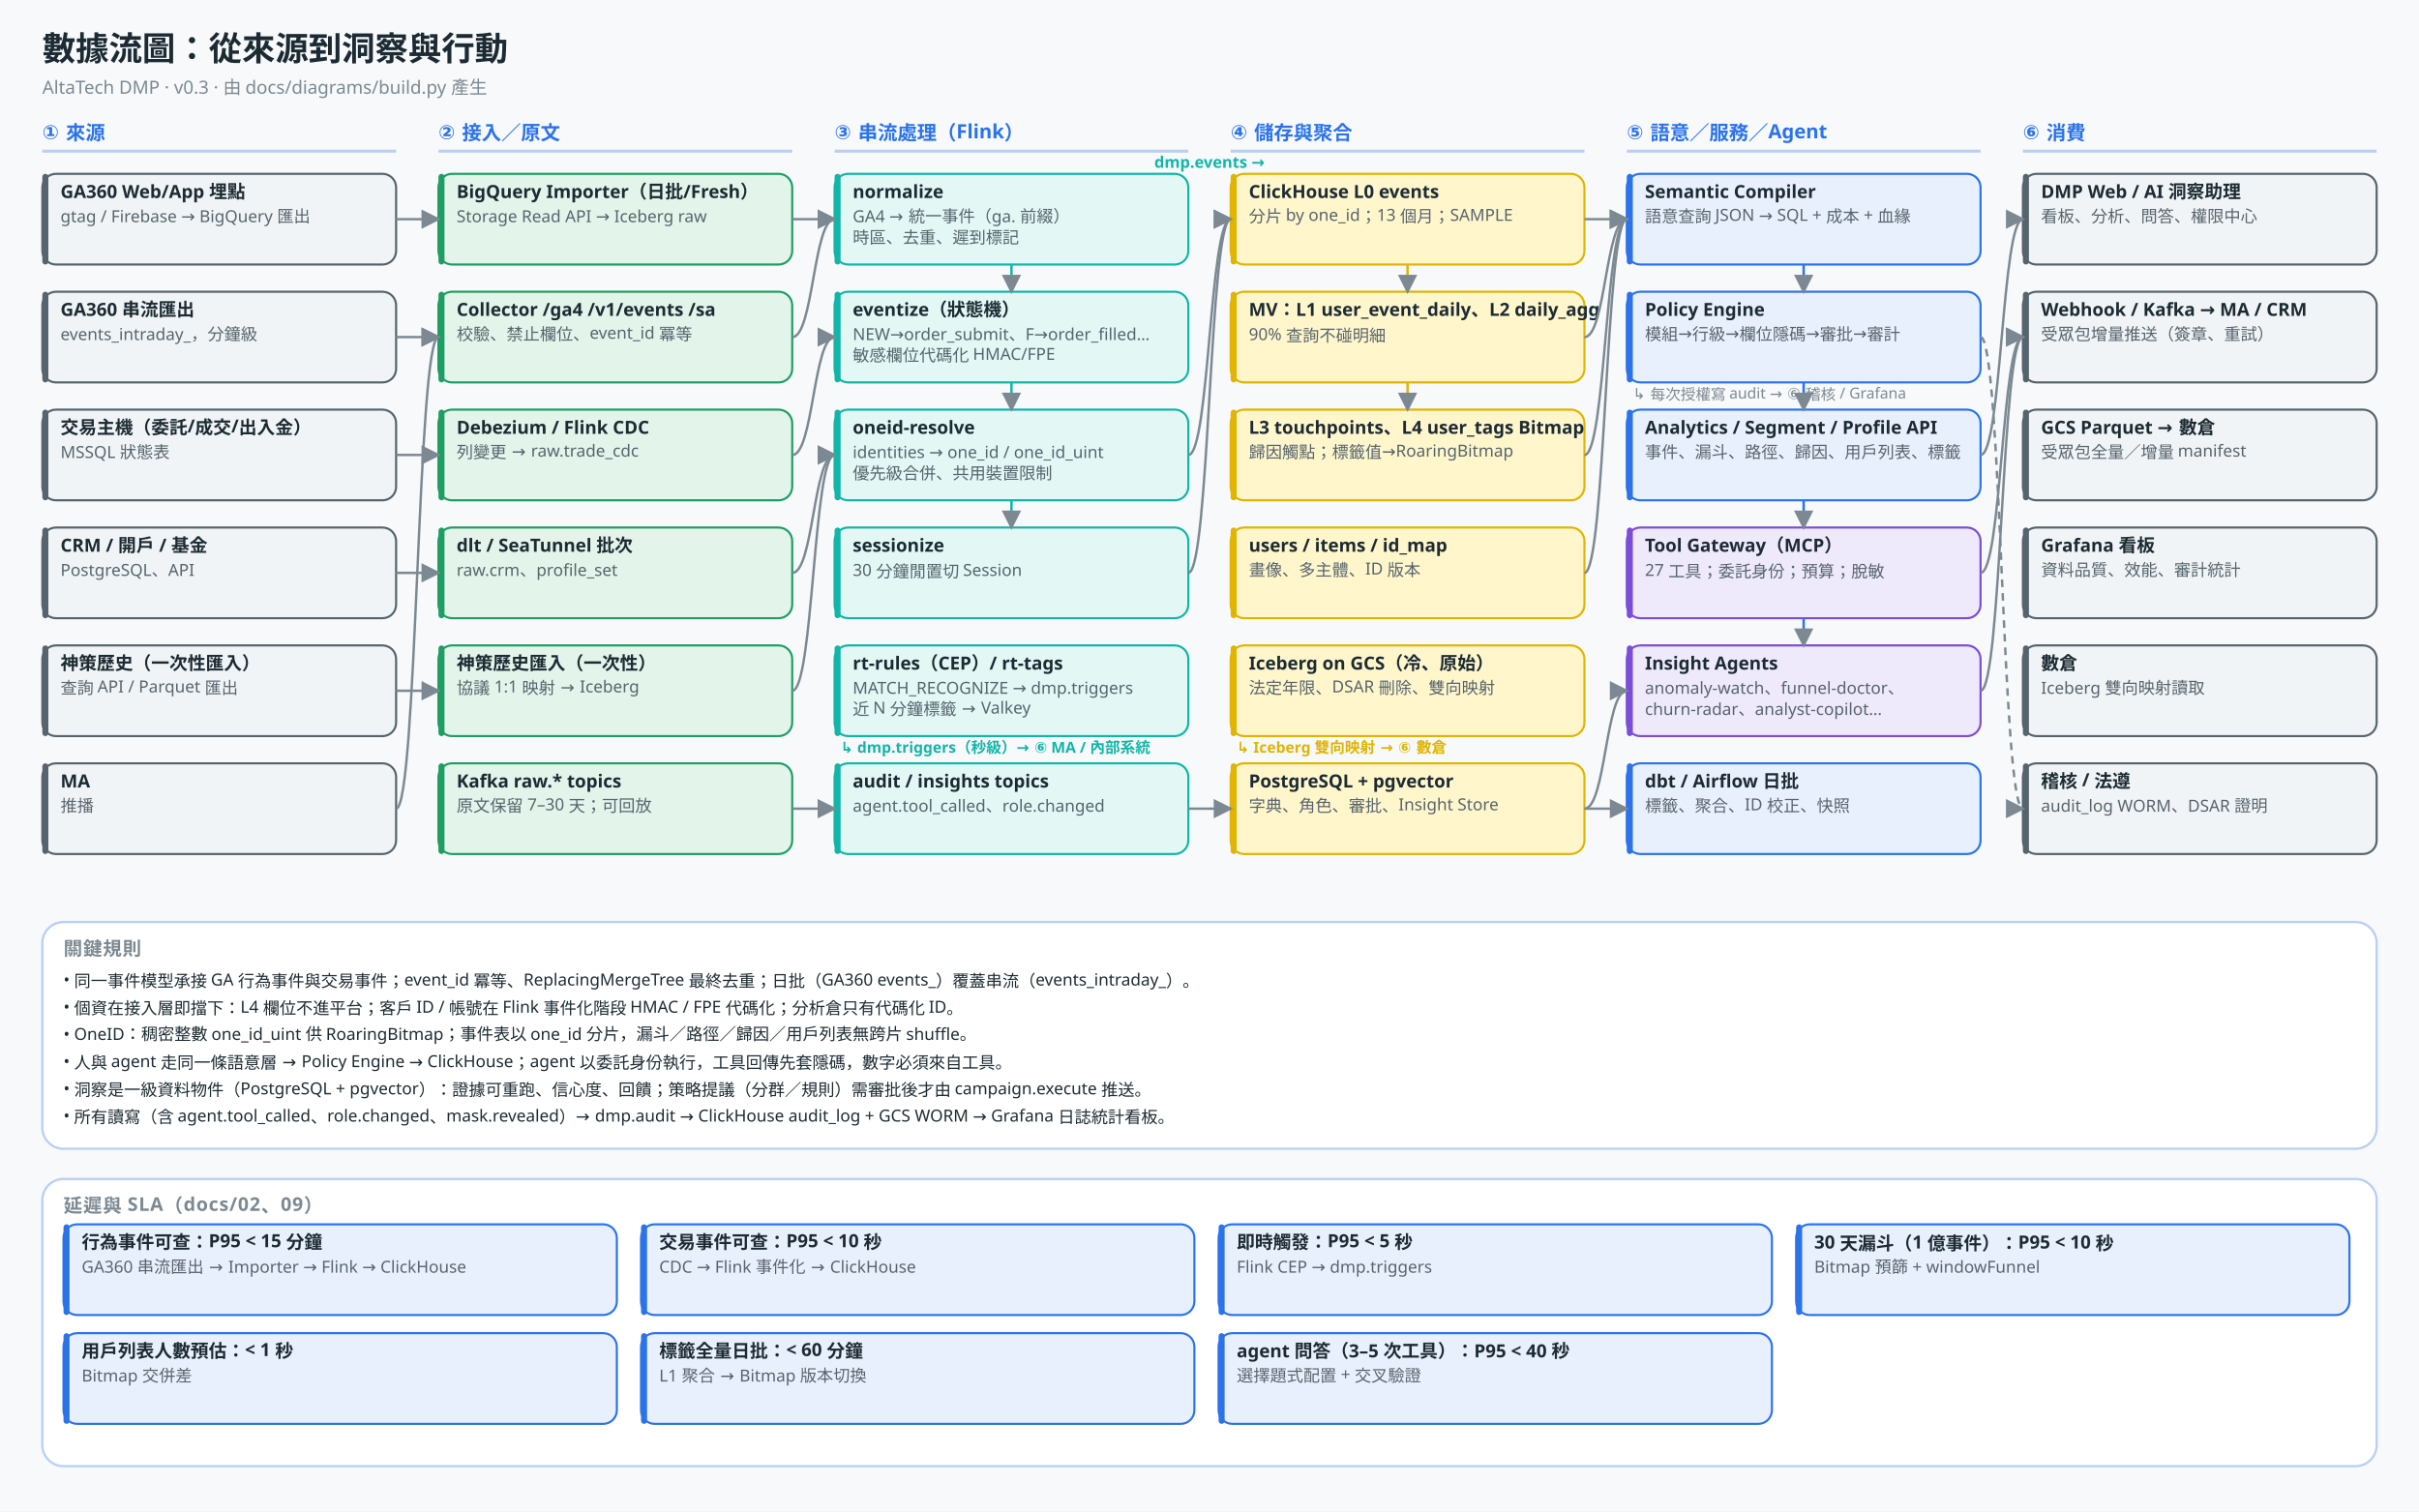
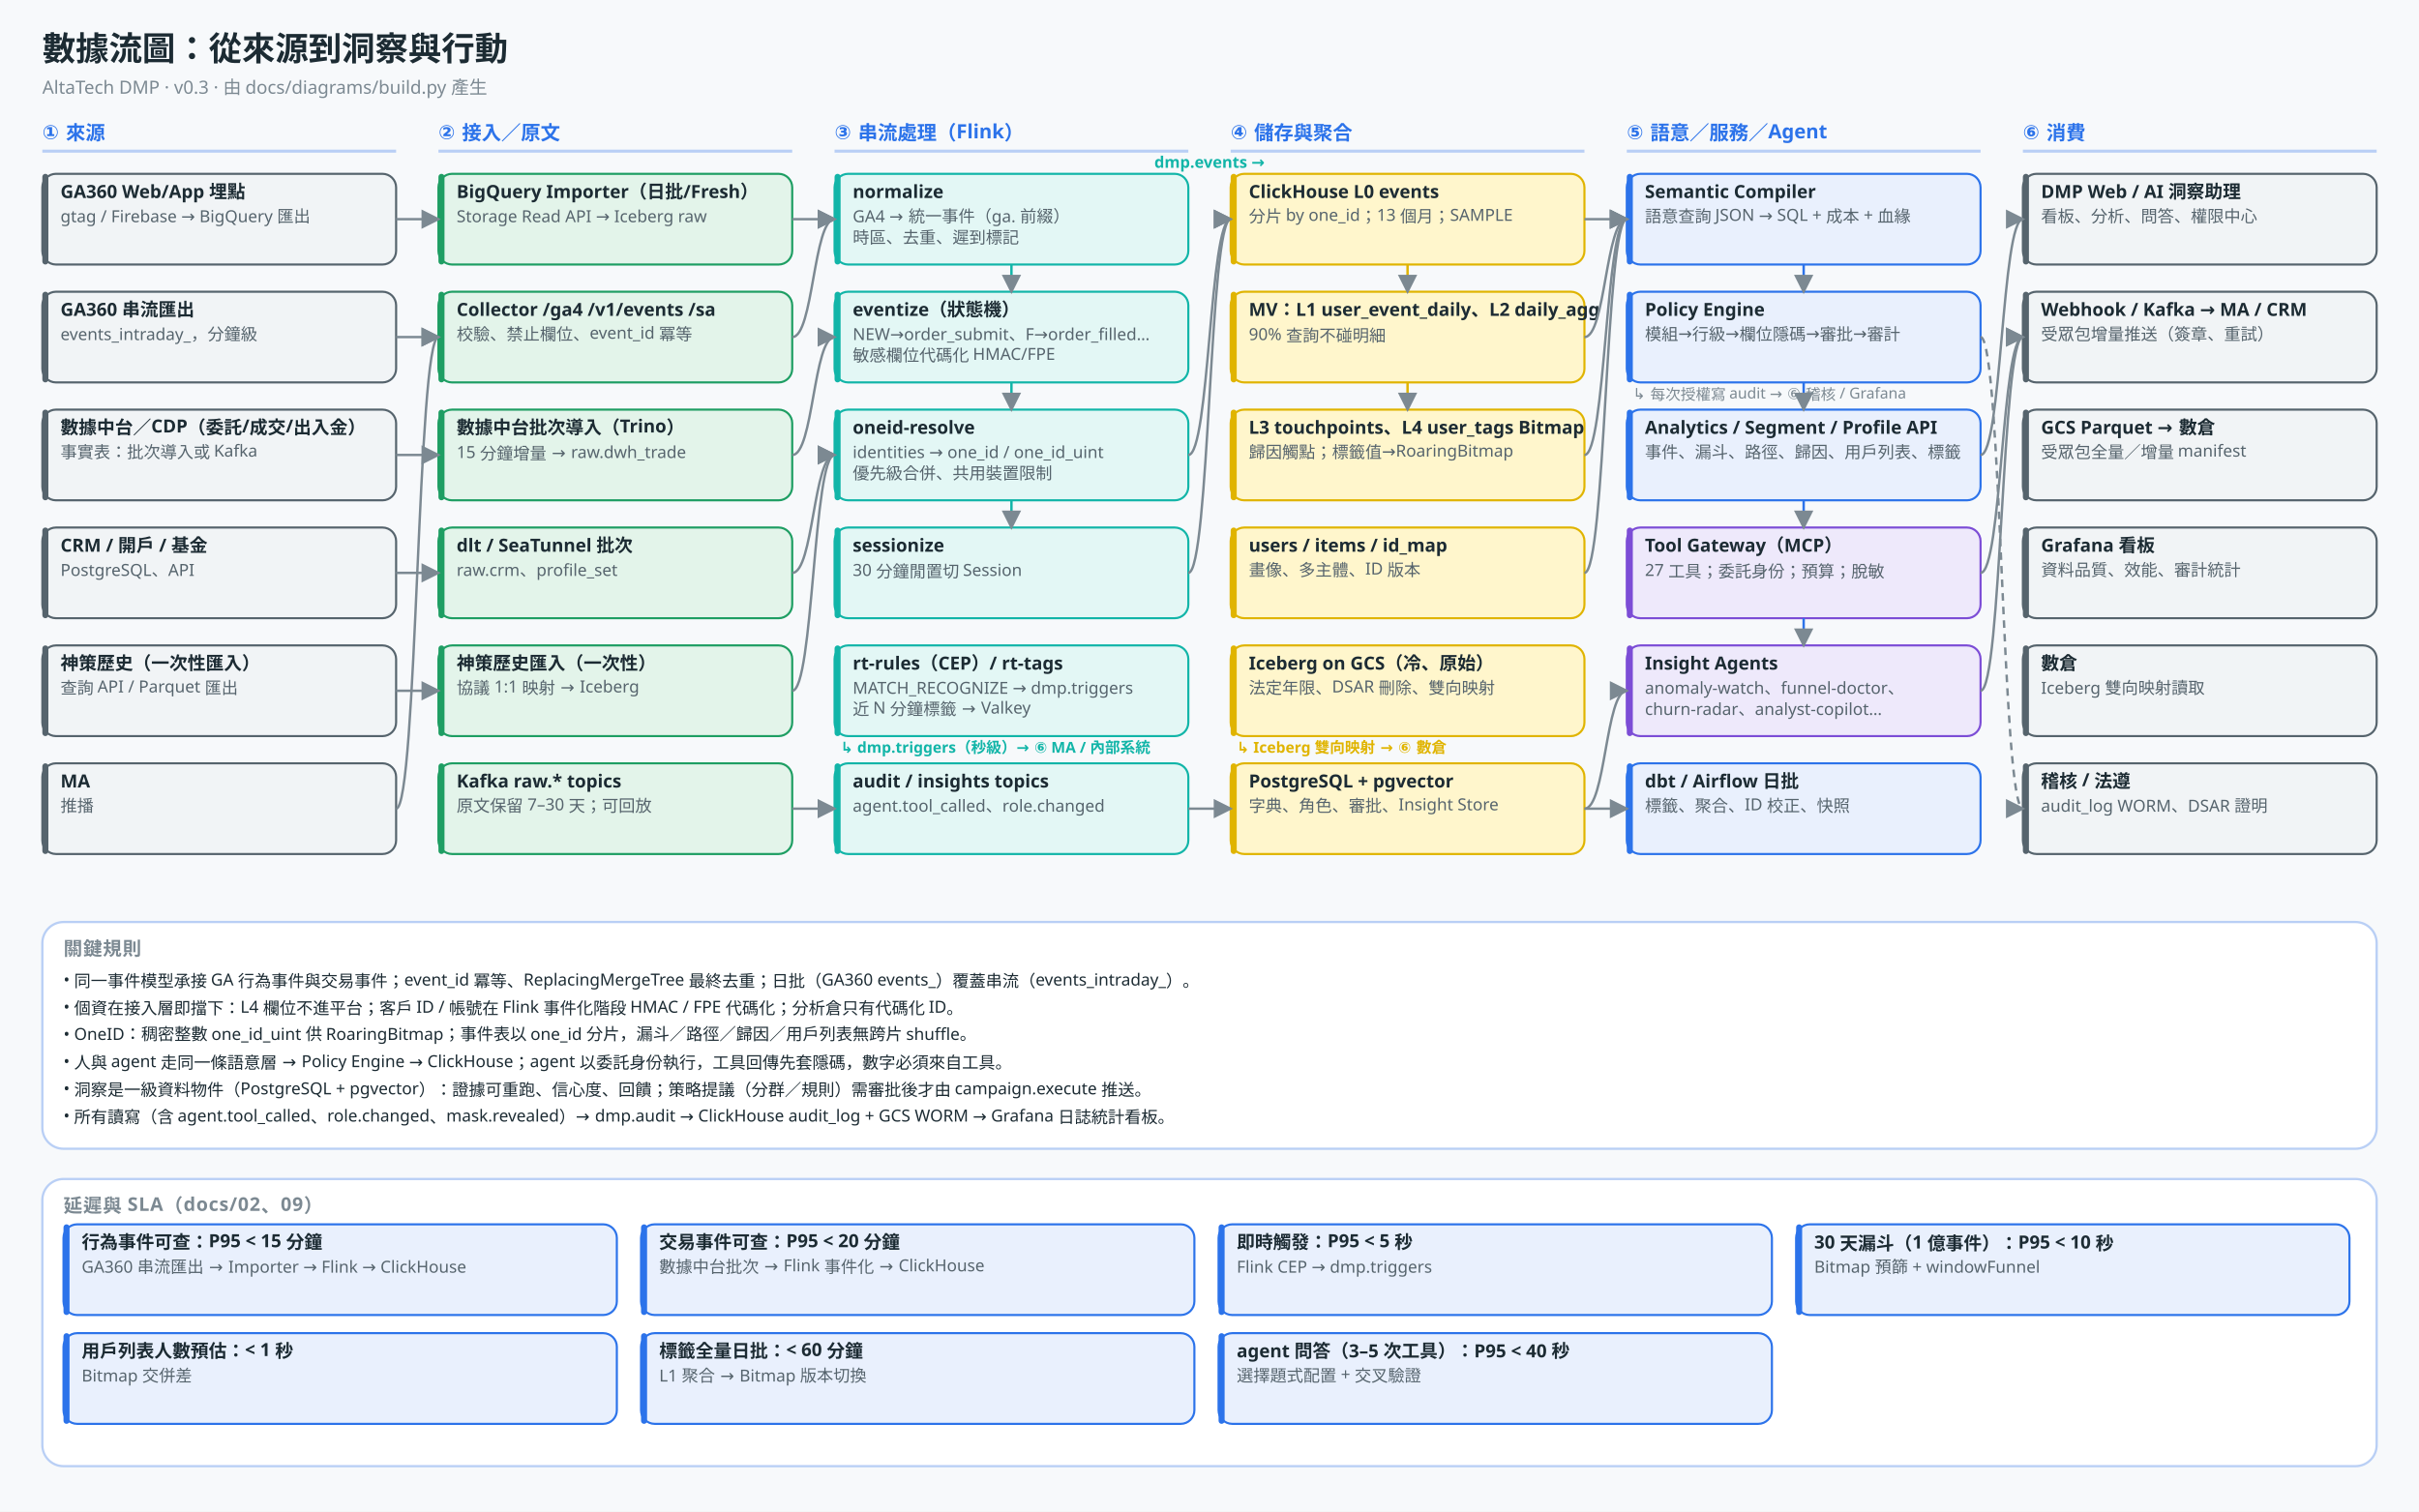
<svg xmlns="http://www.w3.org/2000/svg" viewBox="0 0 1600 1000" width="1600" height="1000">
  <defs>
    <marker id="ah" markerWidth="8" markerHeight="8" refX="7" refY="4" orient="auto">
      <path d="M0,0 L8,4 L0,8 z" fill="#7C8992" />
    </marker>
  </defs>
  <rect width="1600" height="1000" fill="#F7F9FB" />
  <text x="28" y="40" font-family="'Plus Jakarta Sans','Noto Sans TC','PingFang TC','Microsoft JhengHei',sans-serif" font-size="22" font-weight="800" fill="#1C2B33">數據流圖：從來源到洞察與行動</text>
  <text x="28" y="62" font-family="'Plus Jakarta Sans','Noto Sans TC','PingFang TC','Microsoft JhengHei',sans-serif" font-size="12" fill="#7C8992">AltaTech DMP · v0.3 · 由 docs/diagrams/build.py 產生</text>
  <text x="28" y="92" font-family="'Plus Jakarta Sans','Noto Sans TC','PingFang TC','Microsoft JhengHei',sans-serif" font-size="13" font-weight="800" fill="#2C73EA">① 來源</text>
  <line x1="28" y1="100" x2="262" y2="100" stroke="#B9CFF5" stroke-width="2" />
  <text x="290" y="92" font-family="'Plus Jakarta Sans','Noto Sans TC','PingFang TC','Microsoft JhengHei',sans-serif" font-size="13" font-weight="800" fill="#2C73EA">② 接入／原文</text>
  <line x1="290" y1="100" x2="524" y2="100" stroke="#B9CFF5" stroke-width="2" />
  <text x="552" y="92" font-family="'Plus Jakarta Sans','Noto Sans TC','PingFang TC','Microsoft JhengHei',sans-serif" font-size="13" font-weight="800" fill="#2C73EA">③ 串流處理（Flink）</text>
  <line x1="552" y1="100" x2="786" y2="100" stroke="#B9CFF5" stroke-width="2" />
  <text x="814" y="92" font-family="'Plus Jakarta Sans','Noto Sans TC','PingFang TC','Microsoft JhengHei',sans-serif" font-size="13" font-weight="800" fill="#2C73EA">④ 儲存與聚合</text>
  <line x1="814" y1="100" x2="1048" y2="100" stroke="#B9CFF5" stroke-width="2" />
  <text x="1076" y="92" font-family="'Plus Jakarta Sans','Noto Sans TC','PingFang TC','Microsoft JhengHei',sans-serif" font-size="13" font-weight="800" fill="#2C73EA">⑤ 語意／服務／Agent</text>
  <line x1="1076" y1="100" x2="1310" y2="100" stroke="#B9CFF5" stroke-width="2" />
  <text x="1338" y="92" font-family="'Plus Jakarta Sans','Noto Sans TC','PingFang TC','Microsoft JhengHei',sans-serif" font-size="13" font-weight="800" fill="#2C73EA">⑥ 消費</text>
  <line x1="1338" y1="100" x2="1572" y2="100" stroke="#B9CFF5" stroke-width="2" />
  <rect x="28" y="115" width="234" height="60" rx="9" fill="#F1F4F6" stroke="#56646D" stroke-width="1.4" />
  <rect x="28" y="115" width="4" height="60" rx="2" fill="#56646D" />
  <text x="40" y="131" font-family="'Plus Jakarta Sans','Noto Sans TC','PingFang TC','Microsoft JhengHei',sans-serif" font-size="12" font-weight="700" fill="#1C2B33">GA360 Web/App 埋點</text>
  <text x="40" y="147" font-family="'Plus Jakarta Sans','Noto Sans TC','PingFang TC','Microsoft JhengHei',sans-serif" font-size="11" fill="#56646D">gtag / Firebase → BigQuery 匯出</text>
  <rect x="28" y="193" width="234" height="60" rx="9" fill="#F1F4F6" stroke="#56646D" stroke-width="1.4" />
  <rect x="28" y="193" width="4" height="60" rx="2" fill="#56646D" />
  <text x="40" y="209" font-family="'Plus Jakarta Sans','Noto Sans TC','PingFang TC','Microsoft JhengHei',sans-serif" font-size="12" font-weight="700" fill="#1C2B33">GA360 串流匯出</text>
  <text x="40" y="225" font-family="'Plus Jakarta Sans','Noto Sans TC','PingFang TC','Microsoft JhengHei',sans-serif" font-size="11" fill="#56646D">events_intraday_，分鐘級</text>
  <rect x="28" y="271" width="234" height="60" rx="9" fill="#F1F4F6" stroke="#56646D" stroke-width="1.4" />
  <rect x="28" y="271" width="4" height="60" rx="2" fill="#56646D" />
-   <text x="40" y="287" font-family="'Plus Jakarta Sans','Noto Sans TC','PingFang TC','Microsoft JhengHei',sans-serif" font-size="12" font-weight="700" fill="#1C2B33">交易主機（委託/成交/出入金）</text>
-   <text x="40" y="303" font-family="'Plus Jakarta Sans','Noto Sans TC','PingFang TC','Microsoft JhengHei',sans-serif" font-size="11" fill="#56646D">MSSQL 狀態表</text>
+   <text x="40" y="287" font-family="'Plus Jakarta Sans','Noto Sans TC','PingFang TC','Microsoft JhengHei',sans-serif" font-size="12" font-weight="700" fill="#1C2B33">數據中台／CDP（委託/成交/出入金）</text>
+   <text x="40" y="303" font-family="'Plus Jakarta Sans','Noto Sans TC','PingFang TC','Microsoft JhengHei',sans-serif" font-size="11" fill="#56646D">事實表：批次導入或 Kafka</text>
  <rect x="28" y="349" width="234" height="60" rx="9" fill="#F1F4F6" stroke="#56646D" stroke-width="1.4" />
  <rect x="28" y="349" width="4" height="60" rx="2" fill="#56646D" />
  <text x="40" y="365" font-family="'Plus Jakarta Sans','Noto Sans TC','PingFang TC','Microsoft JhengHei',sans-serif" font-size="12" font-weight="700" fill="#1C2B33">CRM / 開戶 / 基金</text>
  <text x="40" y="381" font-family="'Plus Jakarta Sans','Noto Sans TC','PingFang TC','Microsoft JhengHei',sans-serif" font-size="11" fill="#56646D">PostgreSQL、API</text>
  <rect x="28" y="427" width="234" height="60" rx="9" fill="#F1F4F6" stroke="#56646D" stroke-width="1.4" />
  <rect x="28" y="427" width="4" height="60" rx="2" fill="#56646D" />
  <text x="40" y="443" font-family="'Plus Jakarta Sans','Noto Sans TC','PingFang TC','Microsoft JhengHei',sans-serif" font-size="12" font-weight="700" fill="#1C2B33">神策歷史（一次性匯入）</text>
  <text x="40" y="459" font-family="'Plus Jakarta Sans','Noto Sans TC','PingFang TC','Microsoft JhengHei',sans-serif" font-size="11" fill="#56646D">查詢 API / Parquet 匯出</text>
  <rect x="28" y="505" width="234" height="60" rx="9" fill="#F1F4F6" stroke="#56646D" stroke-width="1.4" />
  <rect x="28" y="505" width="4" height="60" rx="2" fill="#56646D" />
  <text x="40" y="521" font-family="'Plus Jakarta Sans','Noto Sans TC','PingFang TC','Microsoft JhengHei',sans-serif" font-size="12" font-weight="700" fill="#1C2B33">MA</text>
  <text x="40" y="537" font-family="'Plus Jakarta Sans','Noto Sans TC','PingFang TC','Microsoft JhengHei',sans-serif" font-size="11" fill="#56646D">推播</text>
  <rect x="290" y="115" width="234" height="60" rx="9" fill="#E3F4EA" stroke="#1E9E63" stroke-width="1.4" />
  <rect x="290" y="115" width="4" height="60" rx="2" fill="#1E9E63" />
  <text x="302" y="131" font-family="'Plus Jakarta Sans','Noto Sans TC','PingFang TC','Microsoft JhengHei',sans-serif" font-size="12" font-weight="700" fill="#1C2B33">BigQuery Importer（日批/Fresh）</text>
  <text x="302" y="147" font-family="'Plus Jakarta Sans','Noto Sans TC','PingFang TC','Microsoft JhengHei',sans-serif" font-size="11" fill="#56646D">Storage Read API → Iceberg raw</text>
  <rect x="290" y="193" width="234" height="60" rx="9" fill="#E3F4EA" stroke="#1E9E63" stroke-width="1.4" />
  <rect x="290" y="193" width="4" height="60" rx="2" fill="#1E9E63" />
  <text x="302" y="209" font-family="'Plus Jakarta Sans','Noto Sans TC','PingFang TC','Microsoft JhengHei',sans-serif" font-size="12" font-weight="700" fill="#1C2B33">Collector /ga4 /v1/events /sa</text>
  <text x="302" y="225" font-family="'Plus Jakarta Sans','Noto Sans TC','PingFang TC','Microsoft JhengHei',sans-serif" font-size="11" fill="#56646D">校驗、禁止欄位、event_id 冪等</text>
  <rect x="290" y="271" width="234" height="60" rx="9" fill="#E3F4EA" stroke="#1E9E63" stroke-width="1.4" />
  <rect x="290" y="271" width="4" height="60" rx="2" fill="#1E9E63" />
-   <text x="302" y="287" font-family="'Plus Jakarta Sans','Noto Sans TC','PingFang TC','Microsoft JhengHei',sans-serif" font-size="12" font-weight="700" fill="#1C2B33">Debezium / Flink CDC</text>
-   <text x="302" y="303" font-family="'Plus Jakarta Sans','Noto Sans TC','PingFang TC','Microsoft JhengHei',sans-serif" font-size="11" fill="#56646D">列變更 → raw.trade_cdc</text>
+   <text x="302" y="287" font-family="'Plus Jakarta Sans','Noto Sans TC','PingFang TC','Microsoft JhengHei',sans-serif" font-size="12" font-weight="700" fill="#1C2B33">數據中台批次導入（Trino）</text>
+   <text x="302" y="303" font-family="'Plus Jakarta Sans','Noto Sans TC','PingFang TC','Microsoft JhengHei',sans-serif" font-size="11" fill="#56646D">15 分鐘增量 → raw.dwh_trade</text>
  <rect x="290" y="349" width="234" height="60" rx="9" fill="#E3F4EA" stroke="#1E9E63" stroke-width="1.4" />
  <rect x="290" y="349" width="4" height="60" rx="2" fill="#1E9E63" />
  <text x="302" y="365" font-family="'Plus Jakarta Sans','Noto Sans TC','PingFang TC','Microsoft JhengHei',sans-serif" font-size="12" font-weight="700" fill="#1C2B33">dlt / SeaTunnel 批次</text>
  <text x="302" y="381" font-family="'Plus Jakarta Sans','Noto Sans TC','PingFang TC','Microsoft JhengHei',sans-serif" font-size="11" fill="#56646D">raw.crm、profile_set</text>
  <rect x="290" y="427" width="234" height="60" rx="9" fill="#E3F4EA" stroke="#1E9E63" stroke-width="1.4" />
  <rect x="290" y="427" width="4" height="60" rx="2" fill="#1E9E63" />
  <text x="302" y="443" font-family="'Plus Jakarta Sans','Noto Sans TC','PingFang TC','Microsoft JhengHei',sans-serif" font-size="12" font-weight="700" fill="#1C2B33">神策歷史匯入（一次性）</text>
  <text x="302" y="459" font-family="'Plus Jakarta Sans','Noto Sans TC','PingFang TC','Microsoft JhengHei',sans-serif" font-size="11" fill="#56646D">協議 1:1 映射 → Iceberg</text>
  <rect x="290" y="505" width="234" height="60" rx="9" fill="#E3F4EA" stroke="#1E9E63" stroke-width="1.4" />
  <rect x="290" y="505" width="4" height="60" rx="2" fill="#1E9E63" />
  <text x="302" y="521" font-family="'Plus Jakarta Sans','Noto Sans TC','PingFang TC','Microsoft JhengHei',sans-serif" font-size="12" font-weight="700" fill="#1C2B33">Kafka raw.* topics</text>
  <text x="302" y="537" font-family="'Plus Jakarta Sans','Noto Sans TC','PingFang TC','Microsoft JhengHei',sans-serif" font-size="11" fill="#56646D">原文保留 7–30 天；可回放</text>
  <rect x="552" y="115" width="234" height="60" rx="9" fill="#E3F7F5" stroke="#12B5A8" stroke-width="1.4" />
  <rect x="552" y="115" width="4" height="60" rx="2" fill="#12B5A8" />
  <text x="564" y="131" font-family="'Plus Jakarta Sans','Noto Sans TC','PingFang TC','Microsoft JhengHei',sans-serif" font-size="12" font-weight="700" fill="#1C2B33">normalize</text>
  <text x="564" y="147" font-family="'Plus Jakarta Sans','Noto Sans TC','PingFang TC','Microsoft JhengHei',sans-serif" font-size="11" fill="#56646D">GA4 → 統一事件（ga. 前綴）</text>
  <text x="564" y="161" font-family="'Plus Jakarta Sans','Noto Sans TC','PingFang TC','Microsoft JhengHei',sans-serif" font-size="11" fill="#56646D">時區、去重、遲到標記</text>
  <rect x="552" y="193" width="234" height="60" rx="9" fill="#E3F7F5" stroke="#12B5A8" stroke-width="1.4" />
  <rect x="552" y="193" width="4" height="60" rx="2" fill="#12B5A8" />
  <text x="564" y="209" font-family="'Plus Jakarta Sans','Noto Sans TC','PingFang TC','Microsoft JhengHei',sans-serif" font-size="12" font-weight="700" fill="#1C2B33">eventize（狀態機）</text>
  <text x="564" y="225" font-family="'Plus Jakarta Sans','Noto Sans TC','PingFang TC','Microsoft JhengHei',sans-serif" font-size="11" fill="#56646D">NEW→order_submit、F→order_filled…</text>
  <text x="564" y="239" font-family="'Plus Jakarta Sans','Noto Sans TC','PingFang TC','Microsoft JhengHei',sans-serif" font-size="11" fill="#56646D">敏感欄位代碼化 HMAC/FPE</text>
  <rect x="552" y="271" width="234" height="60" rx="9" fill="#E3F7F5" stroke="#12B5A8" stroke-width="1.4" />
  <rect x="552" y="271" width="4" height="60" rx="2" fill="#12B5A8" />
  <text x="564" y="287" font-family="'Plus Jakarta Sans','Noto Sans TC','PingFang TC','Microsoft JhengHei',sans-serif" font-size="12" font-weight="700" fill="#1C2B33">oneid-resolve</text>
  <text x="564" y="303" font-family="'Plus Jakarta Sans','Noto Sans TC','PingFang TC','Microsoft JhengHei',sans-serif" font-size="11" fill="#56646D">identities → one_id / one_id_uint</text>
  <text x="564" y="317" font-family="'Plus Jakarta Sans','Noto Sans TC','PingFang TC','Microsoft JhengHei',sans-serif" font-size="11" fill="#56646D">優先級合併、共用裝置限制</text>
  <rect x="552" y="349" width="234" height="60" rx="9" fill="#E3F7F5" stroke="#12B5A8" stroke-width="1.4" />
  <rect x="552" y="349" width="4" height="60" rx="2" fill="#12B5A8" />
  <text x="564" y="365" font-family="'Plus Jakarta Sans','Noto Sans TC','PingFang TC','Microsoft JhengHei',sans-serif" font-size="12" font-weight="700" fill="#1C2B33">sessionize</text>
  <text x="564" y="381" font-family="'Plus Jakarta Sans','Noto Sans TC','PingFang TC','Microsoft JhengHei',sans-serif" font-size="11" fill="#56646D">30 分鐘閒置切 Session</text>
  <rect x="552" y="427" width="234" height="60" rx="9" fill="#E3F7F5" stroke="#12B5A8" stroke-width="1.4" />
  <rect x="552" y="427" width="4" height="60" rx="2" fill="#12B5A8" />
  <text x="564" y="443" font-family="'Plus Jakarta Sans','Noto Sans TC','PingFang TC','Microsoft JhengHei',sans-serif" font-size="12" font-weight="700" fill="#1C2B33">rt-rules（CEP）/ rt-tags</text>
  <text x="564" y="459" font-family="'Plus Jakarta Sans','Noto Sans TC','PingFang TC','Microsoft JhengHei',sans-serif" font-size="11" fill="#56646D">MATCH_RECOGNIZE → dmp.triggers</text>
  <text x="564" y="473" font-family="'Plus Jakarta Sans','Noto Sans TC','PingFang TC','Microsoft JhengHei',sans-serif" font-size="11" fill="#56646D">近 N 分鐘標籤 → Valkey</text>
  <rect x="552" y="505" width="234" height="60" rx="9" fill="#E3F7F5" stroke="#12B5A8" stroke-width="1.4" />
  <rect x="552" y="505" width="4" height="60" rx="2" fill="#12B5A8" />
  <text x="564" y="521" font-family="'Plus Jakarta Sans','Noto Sans TC','PingFang TC','Microsoft JhengHei',sans-serif" font-size="12" font-weight="700" fill="#1C2B33">audit / insights topics</text>
  <text x="564" y="537" font-family="'Plus Jakarta Sans','Noto Sans TC','PingFang TC','Microsoft JhengHei',sans-serif" font-size="11" fill="#56646D">agent.tool_called、role.changed</text>
  <rect x="814" y="115" width="234" height="60" rx="9" fill="#FFF6CC" stroke="#E0B400" stroke-width="1.4" />
  <rect x="814" y="115" width="4" height="60" rx="2" fill="#E0B400" />
  <text x="826" y="131" font-family="'Plus Jakarta Sans','Noto Sans TC','PingFang TC','Microsoft JhengHei',sans-serif" font-size="12" font-weight="700" fill="#1C2B33">ClickHouse L0 events</text>
  <text x="826" y="147" font-family="'Plus Jakarta Sans','Noto Sans TC','PingFang TC','Microsoft JhengHei',sans-serif" font-size="11" fill="#56646D">分片 by one_id；13 個月；SAMPLE</text>
  <rect x="814" y="193" width="234" height="60" rx="9" fill="#FFF6CC" stroke="#E0B400" stroke-width="1.4" />
  <rect x="814" y="193" width="4" height="60" rx="2" fill="#E0B400" />
  <text x="826" y="209" font-family="'Plus Jakarta Sans','Noto Sans TC','PingFang TC','Microsoft JhengHei',sans-serif" font-size="12" font-weight="700" fill="#1C2B33">MV：L1 user_event_daily、L2 daily_agg</text>
  <text x="826" y="225" font-family="'Plus Jakarta Sans','Noto Sans TC','PingFang TC','Microsoft JhengHei',sans-serif" font-size="11" fill="#56646D">90% 查詢不碰明細</text>
  <rect x="814" y="271" width="234" height="60" rx="9" fill="#FFF6CC" stroke="#E0B400" stroke-width="1.4" />
  <rect x="814" y="271" width="4" height="60" rx="2" fill="#E0B400" />
  <text x="826" y="287" font-family="'Plus Jakarta Sans','Noto Sans TC','PingFang TC','Microsoft JhengHei',sans-serif" font-size="12" font-weight="700" fill="#1C2B33">L3 touchpoints、L4 user_tags Bitmap</text>
  <text x="826" y="303" font-family="'Plus Jakarta Sans','Noto Sans TC','PingFang TC','Microsoft JhengHei',sans-serif" font-size="11" fill="#56646D">歸因觸點；標籤值→RoaringBitmap</text>
  <rect x="814" y="349" width="234" height="60" rx="9" fill="#FFF6CC" stroke="#E0B400" stroke-width="1.4" />
  <rect x="814" y="349" width="4" height="60" rx="2" fill="#E0B400" />
  <text x="826" y="365" font-family="'Plus Jakarta Sans','Noto Sans TC','PingFang TC','Microsoft JhengHei',sans-serif" font-size="12" font-weight="700" fill="#1C2B33">users / items / id_map</text>
  <text x="826" y="381" font-family="'Plus Jakarta Sans','Noto Sans TC','PingFang TC','Microsoft JhengHei',sans-serif" font-size="11" fill="#56646D">畫像、多主體、ID 版本</text>
  <rect x="814" y="427" width="234" height="60" rx="9" fill="#FFF6CC" stroke="#E0B400" stroke-width="1.4" />
  <rect x="814" y="427" width="4" height="60" rx="2" fill="#E0B400" />
  <text x="826" y="443" font-family="'Plus Jakarta Sans','Noto Sans TC','PingFang TC','Microsoft JhengHei',sans-serif" font-size="12" font-weight="700" fill="#1C2B33">Iceberg on GCS（冷、原始）</text>
  <text x="826" y="459" font-family="'Plus Jakarta Sans','Noto Sans TC','PingFang TC','Microsoft JhengHei',sans-serif" font-size="11" fill="#56646D">法定年限、DSAR 刪除、雙向映射</text>
  <rect x="814" y="505" width="234" height="60" rx="9" fill="#FFF6CC" stroke="#E0B400" stroke-width="1.4" />
  <rect x="814" y="505" width="4" height="60" rx="2" fill="#E0B400" />
  <text x="826" y="521" font-family="'Plus Jakarta Sans','Noto Sans TC','PingFang TC','Microsoft JhengHei',sans-serif" font-size="12" font-weight="700" fill="#1C2B33">PostgreSQL + pgvector</text>
  <text x="826" y="537" font-family="'Plus Jakarta Sans','Noto Sans TC','PingFang TC','Microsoft JhengHei',sans-serif" font-size="11" fill="#56646D">字典、角色、審批、Insight Store</text>
  <rect x="1076" y="115" width="234" height="60" rx="9" fill="#E9F0FD" stroke="#2C73EA" stroke-width="1.4" />
  <rect x="1076" y="115" width="4" height="60" rx="2" fill="#2C73EA" />
  <text x="1088" y="131" font-family="'Plus Jakarta Sans','Noto Sans TC','PingFang TC','Microsoft JhengHei',sans-serif" font-size="12" font-weight="700" fill="#1C2B33">Semantic Compiler</text>
  <text x="1088" y="147" font-family="'Plus Jakarta Sans','Noto Sans TC','PingFang TC','Microsoft JhengHei',sans-serif" font-size="11" fill="#56646D">語意查詢 JSON → SQL + 成本 + 血緣</text>
  <rect x="1076" y="193" width="234" height="60" rx="9" fill="#E9F0FD" stroke="#2C73EA" stroke-width="1.4" />
  <rect x="1076" y="193" width="4" height="60" rx="2" fill="#2C73EA" />
  <text x="1088" y="209" font-family="'Plus Jakarta Sans','Noto Sans TC','PingFang TC','Microsoft JhengHei',sans-serif" font-size="12" font-weight="700" fill="#1C2B33">Policy Engine</text>
  <text x="1088" y="225" font-family="'Plus Jakarta Sans','Noto Sans TC','PingFang TC','Microsoft JhengHei',sans-serif" font-size="11" fill="#56646D">模組→行級→欄位隱碼→審批→審計</text>
  <rect x="1076" y="271" width="234" height="60" rx="9" fill="#E9F0FD" stroke="#2C73EA" stroke-width="1.4" />
  <rect x="1076" y="271" width="4" height="60" rx="2" fill="#2C73EA" />
  <text x="1088" y="287" font-family="'Plus Jakarta Sans','Noto Sans TC','PingFang TC','Microsoft JhengHei',sans-serif" font-size="12" font-weight="700" fill="#1C2B33">Analytics / Segment / Profile API</text>
  <text x="1088" y="303" font-family="'Plus Jakarta Sans','Noto Sans TC','PingFang TC','Microsoft JhengHei',sans-serif" font-size="11" fill="#56646D">事件、漏斗、路徑、歸因、用戶列表、標籤</text>
  <rect x="1076" y="349" width="234" height="60" rx="9" fill="#EEE9FB" stroke="#7C4DD6" stroke-width="1.4" />
  <rect x="1076" y="349" width="4" height="60" rx="2" fill="#7C4DD6" />
  <text x="1088" y="365" font-family="'Plus Jakarta Sans','Noto Sans TC','PingFang TC','Microsoft JhengHei',sans-serif" font-size="12" font-weight="700" fill="#1C2B33">Tool Gateway（MCP）</text>
  <text x="1088" y="381" font-family="'Plus Jakarta Sans','Noto Sans TC','PingFang TC','Microsoft JhengHei',sans-serif" font-size="11" fill="#56646D">27 工具；委託身份；預算；脫敏</text>
  <rect x="1076" y="427" width="234" height="60" rx="9" fill="#EEE9FB" stroke="#7C4DD6" stroke-width="1.4" />
  <rect x="1076" y="427" width="4" height="60" rx="2" fill="#7C4DD6" />
  <text x="1088" y="443" font-family="'Plus Jakarta Sans','Noto Sans TC','PingFang TC','Microsoft JhengHei',sans-serif" font-size="12" font-weight="700" fill="#1C2B33">Insight Agents</text>
  <text x="1088" y="459" font-family="'Plus Jakarta Sans','Noto Sans TC','PingFang TC','Microsoft JhengHei',sans-serif" font-size="11" fill="#56646D">anomaly-watch、funnel-doctor、</text>
  <text x="1088" y="473" font-family="'Plus Jakarta Sans','Noto Sans TC','PingFang TC','Microsoft JhengHei',sans-serif" font-size="11" fill="#56646D">churn-radar、analyst-copilot…</text>
  <rect x="1076" y="505" width="234" height="60" rx="9" fill="#E9F0FD" stroke="#2C73EA" stroke-width="1.4" />
  <rect x="1076" y="505" width="4" height="60" rx="2" fill="#2C73EA" />
  <text x="1088" y="521" font-family="'Plus Jakarta Sans','Noto Sans TC','PingFang TC','Microsoft JhengHei',sans-serif" font-size="12" font-weight="700" fill="#1C2B33">dbt / Airflow 日批</text>
  <text x="1088" y="537" font-family="'Plus Jakarta Sans','Noto Sans TC','PingFang TC','Microsoft JhengHei',sans-serif" font-size="11" fill="#56646D">標籤、聚合、ID 校正、快照</text>
  <rect x="1338" y="115" width="234" height="60" rx="9" fill="#F1F4F6" stroke="#56646D" stroke-width="1.4" />
  <rect x="1338" y="115" width="4" height="60" rx="2" fill="#56646D" />
  <text x="1350" y="131" font-family="'Plus Jakarta Sans','Noto Sans TC','PingFang TC','Microsoft JhengHei',sans-serif" font-size="12" font-weight="700" fill="#1C2B33">DMP Web / AI 洞察助理</text>
  <text x="1350" y="147" font-family="'Plus Jakarta Sans','Noto Sans TC','PingFang TC','Microsoft JhengHei',sans-serif" font-size="11" fill="#56646D">看板、分析、問答、權限中心</text>
  <rect x="1338" y="193" width="234" height="60" rx="9" fill="#F1F4F6" stroke="#56646D" stroke-width="1.4" />
  <rect x="1338" y="193" width="4" height="60" rx="2" fill="#56646D" />
  <text x="1350" y="209" font-family="'Plus Jakarta Sans','Noto Sans TC','PingFang TC','Microsoft JhengHei',sans-serif" font-size="12" font-weight="700" fill="#1C2B33">Webhook / Kafka → MA / CRM</text>
  <text x="1350" y="225" font-family="'Plus Jakarta Sans','Noto Sans TC','PingFang TC','Microsoft JhengHei',sans-serif" font-size="11" fill="#56646D">受眾包增量推送（簽章、重試）</text>
  <rect x="1338" y="271" width="234" height="60" rx="9" fill="#F1F4F6" stroke="#56646D" stroke-width="1.4" />
  <rect x="1338" y="271" width="4" height="60" rx="2" fill="#56646D" />
  <text x="1350" y="287" font-family="'Plus Jakarta Sans','Noto Sans TC','PingFang TC','Microsoft JhengHei',sans-serif" font-size="12" font-weight="700" fill="#1C2B33">GCS Parquet → 數倉</text>
  <text x="1350" y="303" font-family="'Plus Jakarta Sans','Noto Sans TC','PingFang TC','Microsoft JhengHei',sans-serif" font-size="11" fill="#56646D">受眾包全量／增量 manifest</text>
  <rect x="1338" y="349" width="234" height="60" rx="9" fill="#F1F4F6" stroke="#56646D" stroke-width="1.4" />
  <rect x="1338" y="349" width="4" height="60" rx="2" fill="#56646D" />
  <text x="1350" y="365" font-family="'Plus Jakarta Sans','Noto Sans TC','PingFang TC','Microsoft JhengHei',sans-serif" font-size="12" font-weight="700" fill="#1C2B33">Grafana 看板</text>
  <text x="1350" y="381" font-family="'Plus Jakarta Sans','Noto Sans TC','PingFang TC','Microsoft JhengHei',sans-serif" font-size="11" fill="#56646D">資料品質、效能、審計統計</text>
  <rect x="1338" y="427" width="234" height="60" rx="9" fill="#F1F4F6" stroke="#56646D" stroke-width="1.4" />
  <rect x="1338" y="427" width="4" height="60" rx="2" fill="#56646D" />
  <text x="1350" y="443" font-family="'Plus Jakarta Sans','Noto Sans TC','PingFang TC','Microsoft JhengHei',sans-serif" font-size="12" font-weight="700" fill="#1C2B33">數倉</text>
  <text x="1350" y="459" font-family="'Plus Jakarta Sans','Noto Sans TC','PingFang TC','Microsoft JhengHei',sans-serif" font-size="11" fill="#56646D">Iceberg 雙向映射讀取</text>
  <rect x="1338" y="505" width="234" height="60" rx="9" fill="#F1F4F6" stroke="#56646D" stroke-width="1.4" />
  <rect x="1338" y="505" width="4" height="60" rx="2" fill="#56646D" />
  <text x="1350" y="521" font-family="'Plus Jakarta Sans','Noto Sans TC','PingFang TC','Microsoft JhengHei',sans-serif" font-size="12" font-weight="700" fill="#1C2B33">稽核 / 法遵</text>
  <text x="1350" y="537" font-family="'Plus Jakarta Sans','Noto Sans TC','PingFang TC','Microsoft JhengHei',sans-serif" font-size="11" fill="#56646D">audit_log WORM、DSAR 證明</text>
  <path d="M262,145 C276.0,145 276.0,145 290,145" fill="none" stroke="#7C8992" stroke-width="1.6" marker-end="url(#ah)" />
  <path d="M262,223 C276.0,223 276.0,223 290,223" fill="none" stroke="#7C8992" stroke-width="1.6" marker-end="url(#ah)" />
  <path d="M262,301 C276.0,301 276.0,301 290,301" fill="none" stroke="#7C8992" stroke-width="1.6" marker-end="url(#ah)" />
  <path d="M262,379 C276.0,379 276.0,379 290,379" fill="none" stroke="#7C8992" stroke-width="1.6" marker-end="url(#ah)" />
  <path d="M262,457 C276.0,457 276.0,457 290,457" fill="none" stroke="#7C8992" stroke-width="1.6" marker-end="url(#ah)" />
  <path d="M262,535 C276.0,535 276.0,223 290,223" fill="none" stroke="#7C8992" stroke-width="1.6" marker-end="url(#ah)" />
  <path d="M524,145 C538.0,145 538.0,145 552,145" fill="none" stroke="#7C8992" stroke-width="1.6" marker-end="url(#ah)" />
  <path d="M524,223 C538.0,223 538.0,145 552,145" fill="none" stroke="#7C8992" stroke-width="1.6" marker-end="url(#ah)" />
  <path d="M524,301 C538.0,301 538.0,223 552,223" fill="none" stroke="#7C8992" stroke-width="1.6" marker-end="url(#ah)" />
  <path d="M524,379 C538.0,379 538.0,301 552,301" fill="none" stroke="#7C8992" stroke-width="1.6" marker-end="url(#ah)" />
  <path d="M524,457 C538.0,457 538.0,301 552,301" fill="none" stroke="#7C8992" stroke-width="1.6" marker-end="url(#ah)" />
  <path d="M524,535 L552,535" fill="none" stroke="#7C8992" stroke-width="1.6" marker-end="url(#ah)" />
  <path d="M669,175 L669,193" fill="none" stroke="#12B5A8" stroke-width="1.6" marker-end="url(#ah)" />
  <path d="M669,253 L669,271" fill="none" stroke="#12B5A8" stroke-width="1.6" marker-end="url(#ah)" />
  <path d="M669,331 L669,349" fill="none" stroke="#12B5A8" stroke-width="1.6" marker-end="url(#ah)" />
  <path d="M786,301 C800.0,301 800.0,145 814,145" fill="none" stroke="#7C8992" stroke-width="1.6" marker-end="url(#ah)" />
  <text x="800" y="111" font-family="'Plus Jakarta Sans','Noto Sans TC','PingFang TC','Microsoft JhengHei',sans-serif" font-size="10.5" font-weight="700" fill="#12B5A8" text-anchor="middle">dmp.events →</text>
  <path d="M786,379 C800.0,379 800.0,145 814,145" fill="none" stroke="#7C8992" stroke-width="1.6" marker-end="url(#ah)" />
  <text x="556" y="498" font-family="'Plus Jakarta Sans','Noto Sans TC','PingFang TC','Microsoft JhengHei',sans-serif" font-size="10" font-weight="700" fill="#12B5A8">↳ dmp.triggers（秒級）→ ⑥ MA / 內部系統</text>
  <path d="M786,535 L814,535" fill="none" stroke="#7C8992" stroke-width="1.6" marker-end="url(#ah)" />
  <path d="M931,175 L931,193" fill="none" stroke="#E0B400" stroke-width="1.6" marker-end="url(#ah)" />
  <path d="M931,253 L931,271" fill="none" stroke="#E0B400" stroke-width="1.6" marker-end="url(#ah)" />
  <path d="M1048,535 L1076,535" fill="none" stroke="#7C8992" stroke-width="1.6" marker-end="url(#ah)" />
  <path d="M1048,145 C1062.0,145 1062.0,145 1076,145" fill="none" stroke="#7C8992" stroke-width="1.6" marker-end="url(#ah)" />
  <path d="M1048,223 C1062.0,223 1062.0,145 1076,145" fill="none" stroke="#7C8992" stroke-width="1.6" marker-end="url(#ah)" />
  <path d="M1048,301 C1062.0,301 1062.0,145 1076,145" fill="none" stroke="#7C8992" stroke-width="1.6" marker-end="url(#ah)" />
  <path d="M1048,379 C1062.0,379 1062.0,145 1076,145" fill="none" stroke="#7C8992" stroke-width="1.6" marker-end="url(#ah)" />
  <path d="M1048,535 C1062.0,535 1062.0,457 1076,457" fill="none" stroke="#7C8992" stroke-width="1.6" marker-end="url(#ah)" />
  <path d="M1193,175 L1193,193" fill="none" stroke="#2C73EA" stroke-width="1.6" marker-end="url(#ah)" />
  <path d="M1193,253 L1193,271" fill="none" stroke="#2C73EA" stroke-width="1.6" marker-end="url(#ah)" />
  <path d="M1193,331 L1193,349" fill="none" stroke="#2C73EA" stroke-width="1.6" marker-end="url(#ah)" />
  <path d="M1193,409 L1193,427" fill="none" stroke="#2C73EA" stroke-width="1.6" marker-end="url(#ah)" />
  <path d="M1310,301 C1324.0,301 1324.0,145 1338,145" fill="none" stroke="#7C8992" stroke-width="1.6" marker-end="url(#ah)" />
  <path d="M1310,379 C1324.0,379 1324.0,223 1338,223" fill="none" stroke="#7C8992" stroke-width="1.6" marker-end="url(#ah)" />
  <path d="M1310,457 C1324.0,457 1324.0,223 1338,223" fill="none" stroke="#7C8992" stroke-width="1.6" marker-end="url(#ah)" />
  <path d="M1310,223 C1324.0,223 1324.0,535 1338,535" fill="none" stroke="#7C8992" stroke-width="1.6" marker-end="url(#ah)" stroke-dasharray="5 4" />
  <text x="818" y="498" font-family="'Plus Jakarta Sans','Noto Sans TC','PingFang TC','Microsoft JhengHei',sans-serif" font-size="10" font-weight="700" fill="#E0B400">↳ Iceberg 雙向映射 → ⑥ 數倉</text>
  <text x="1080" y="264" font-family="'Plus Jakarta Sans','Noto Sans TC','PingFang TC','Microsoft JhengHei',sans-serif" font-size="10" fill="#7C8992">↳ 每次授權寫 audit → ⑥ 稽核 / Grafana</text>
  <rect x="28" y="610" width="1544" height="150" rx="14" fill="#FFFFFF" stroke="#B9CFF5" stroke-width="1.5" />
  <text x="42" y="632" font-family="'Plus Jakarta Sans','Noto Sans TC','PingFang TC','Microsoft JhengHei',sans-serif" font-size="12.5" font-weight="800" fill="#7C8992" letter-spacing=".5">關鍵規則</text>
  <text x="42" y="652" font-family="'Plus Jakarta Sans','Noto Sans TC','PingFang TC','Microsoft JhengHei',sans-serif" font-size="11" fill="#1C2B33">• 同一事件模型承接 GA 行為事件與交易事件；event_id 冪等、ReplacingMergeTree 最終去重；日批（GA360 events_）覆蓋串流（events_intraday_）。</text>
  <text x="42" y="670" font-family="'Plus Jakarta Sans','Noto Sans TC','PingFang TC','Microsoft JhengHei',sans-serif" font-size="11" fill="#1C2B33">• 個資在接入層即擋下：L4 欄位不進平台；客戶 ID / 帳號在 Flink 事件化階段 HMAC / FPE 代碼化；分析倉只有代碼化 ID。</text>
  <text x="42" y="688" font-family="'Plus Jakarta Sans','Noto Sans TC','PingFang TC','Microsoft JhengHei',sans-serif" font-size="11" fill="#1C2B33">• OneID：稠密整數 one_id_uint 供 RoaringBitmap；事件表以 one_id 分片，漏斗／路徑／歸因／用戶列表無跨片 shuffle。</text>
  <text x="42" y="706" font-family="'Plus Jakarta Sans','Noto Sans TC','PingFang TC','Microsoft JhengHei',sans-serif" font-size="11" fill="#1C2B33">• 人與 agent 走同一條語意層 → Policy Engine → ClickHouse；agent 以委託身份執行，工具回傳先套隱碼，數字必須來自工具。</text>
  <text x="42" y="724" font-family="'Plus Jakarta Sans','Noto Sans TC','PingFang TC','Microsoft JhengHei',sans-serif" font-size="11" fill="#1C2B33">• 洞察是一級資料物件（PostgreSQL + pgvector）：證據可重跑、信心度、回饋；策略提議（分群／規則）需審批後才由 campaign.execute 推送。</text>
  <text x="42" y="742" font-family="'Plus Jakarta Sans','Noto Sans TC','PingFang TC','Microsoft JhengHei',sans-serif" font-size="11" fill="#1C2B33">• 所有讀寫（含 agent.tool_called、role.changed、mask.revealed）→ dmp.audit → ClickHouse audit_log + GCS WORM → Grafana 日誌統計看板。</text>
  <rect x="28" y="780" width="1544" height="190" rx="14" fill="#FFFFFF" stroke="#B9CFF5" stroke-width="1.5" />
  <text x="42" y="802" font-family="'Plus Jakarta Sans','Noto Sans TC','PingFang TC','Microsoft JhengHei',sans-serif" font-size="12.5" font-weight="800" fill="#7C8992" letter-spacing=".5">延遲與 SLA（docs/02、09）</text>
  <rect x="42" y="810" width="366" height="60" rx="9" fill="#E9F0FD" stroke="#2C73EA" stroke-width="1.4" />
  <rect x="42" y="810" width="4" height="60" rx="2" fill="#2C73EA" />
  <text x="54" y="826" font-family="'Plus Jakarta Sans','Noto Sans TC','PingFang TC','Microsoft JhengHei',sans-serif" font-size="12" font-weight="700" fill="#1C2B33">行為事件可查：P95 &lt; 15 分鐘</text>
  <text x="54" y="842" font-family="'Plus Jakarta Sans','Noto Sans TC','PingFang TC','Microsoft JhengHei',sans-serif" font-size="11" fill="#56646D">GA360 串流匯出 → Importer → Flink → ClickHouse</text>
  <rect x="424" y="810" width="366" height="60" rx="9" fill="#E9F0FD" stroke="#2C73EA" stroke-width="1.4" />
  <rect x="424" y="810" width="4" height="60" rx="2" fill="#2C73EA" />
-   <text x="436" y="826" font-family="'Plus Jakarta Sans','Noto Sans TC','PingFang TC','Microsoft JhengHei',sans-serif" font-size="12" font-weight="700" fill="#1C2B33">交易事件可查：P95 &lt; 10 秒</text>
-   <text x="436" y="842" font-family="'Plus Jakarta Sans','Noto Sans TC','PingFang TC','Microsoft JhengHei',sans-serif" font-size="11" fill="#56646D">CDC → Flink 事件化 → ClickHouse</text>
+   <text x="436" y="826" font-family="'Plus Jakarta Sans','Noto Sans TC','PingFang TC','Microsoft JhengHei',sans-serif" font-size="12" font-weight="700" fill="#1C2B33">交易事件可查：P95 &lt; 20 分鐘</text>
+   <text x="436" y="842" font-family="'Plus Jakarta Sans','Noto Sans TC','PingFang TC','Microsoft JhengHei',sans-serif" font-size="11" fill="#56646D">數據中台批次 → Flink 事件化 → ClickHouse</text>
  <rect x="806" y="810" width="366" height="60" rx="9" fill="#E9F0FD" stroke="#2C73EA" stroke-width="1.4" />
  <rect x="806" y="810" width="4" height="60" rx="2" fill="#2C73EA" />
  <text x="818" y="826" font-family="'Plus Jakarta Sans','Noto Sans TC','PingFang TC','Microsoft JhengHei',sans-serif" font-size="12" font-weight="700" fill="#1C2B33">即時觸發：P95 &lt; 5 秒</text>
  <text x="818" y="842" font-family="'Plus Jakarta Sans','Noto Sans TC','PingFang TC','Microsoft JhengHei',sans-serif" font-size="11" fill="#56646D">Flink CEP → dmp.triggers</text>
  <rect x="1188" y="810" width="366" height="60" rx="9" fill="#E9F0FD" stroke="#2C73EA" stroke-width="1.4" />
  <rect x="1188" y="810" width="4" height="60" rx="2" fill="#2C73EA" />
  <text x="1200" y="826" font-family="'Plus Jakarta Sans','Noto Sans TC','PingFang TC','Microsoft JhengHei',sans-serif" font-size="12" font-weight="700" fill="#1C2B33">30 天漏斗（1 億事件）：P95 &lt; 10 秒</text>
  <text x="1200" y="842" font-family="'Plus Jakarta Sans','Noto Sans TC','PingFang TC','Microsoft JhengHei',sans-serif" font-size="11" fill="#56646D">Bitmap 預篩 + windowFunnel</text>
  <rect x="42" y="882" width="366" height="60" rx="9" fill="#E9F0FD" stroke="#2C73EA" stroke-width="1.4" />
  <rect x="42" y="882" width="4" height="60" rx="2" fill="#2C73EA" />
  <text x="54" y="898" font-family="'Plus Jakarta Sans','Noto Sans TC','PingFang TC','Microsoft JhengHei',sans-serif" font-size="12" font-weight="700" fill="#1C2B33">用戶列表人數預估：&lt; 1 秒</text>
  <text x="54" y="914" font-family="'Plus Jakarta Sans','Noto Sans TC','PingFang TC','Microsoft JhengHei',sans-serif" font-size="11" fill="#56646D">Bitmap 交併差</text>
  <rect x="424" y="882" width="366" height="60" rx="9" fill="#E9F0FD" stroke="#2C73EA" stroke-width="1.4" />
  <rect x="424" y="882" width="4" height="60" rx="2" fill="#2C73EA" />
  <text x="436" y="898" font-family="'Plus Jakarta Sans','Noto Sans TC','PingFang TC','Microsoft JhengHei',sans-serif" font-size="12" font-weight="700" fill="#1C2B33">標籤全量日批：&lt; 60 分鐘</text>
  <text x="436" y="914" font-family="'Plus Jakarta Sans','Noto Sans TC','PingFang TC','Microsoft JhengHei',sans-serif" font-size="11" fill="#56646D">L1 聚合 → Bitmap 版本切換</text>
  <rect x="806" y="882" width="366" height="60" rx="9" fill="#E9F0FD" stroke="#2C73EA" stroke-width="1.4" />
  <rect x="806" y="882" width="4" height="60" rx="2" fill="#2C73EA" />
  <text x="818" y="898" font-family="'Plus Jakarta Sans','Noto Sans TC','PingFang TC','Microsoft JhengHei',sans-serif" font-size="12" font-weight="700" fill="#1C2B33">agent 問答（3–5 次工具）：P95 &lt; 40 秒</text>
  <text x="818" y="914" font-family="'Plus Jakarta Sans','Noto Sans TC','PingFang TC','Microsoft JhengHei',sans-serif" font-size="11" fill="#56646D">選擇題式配置 + 交叉驗證</text>
</svg>
